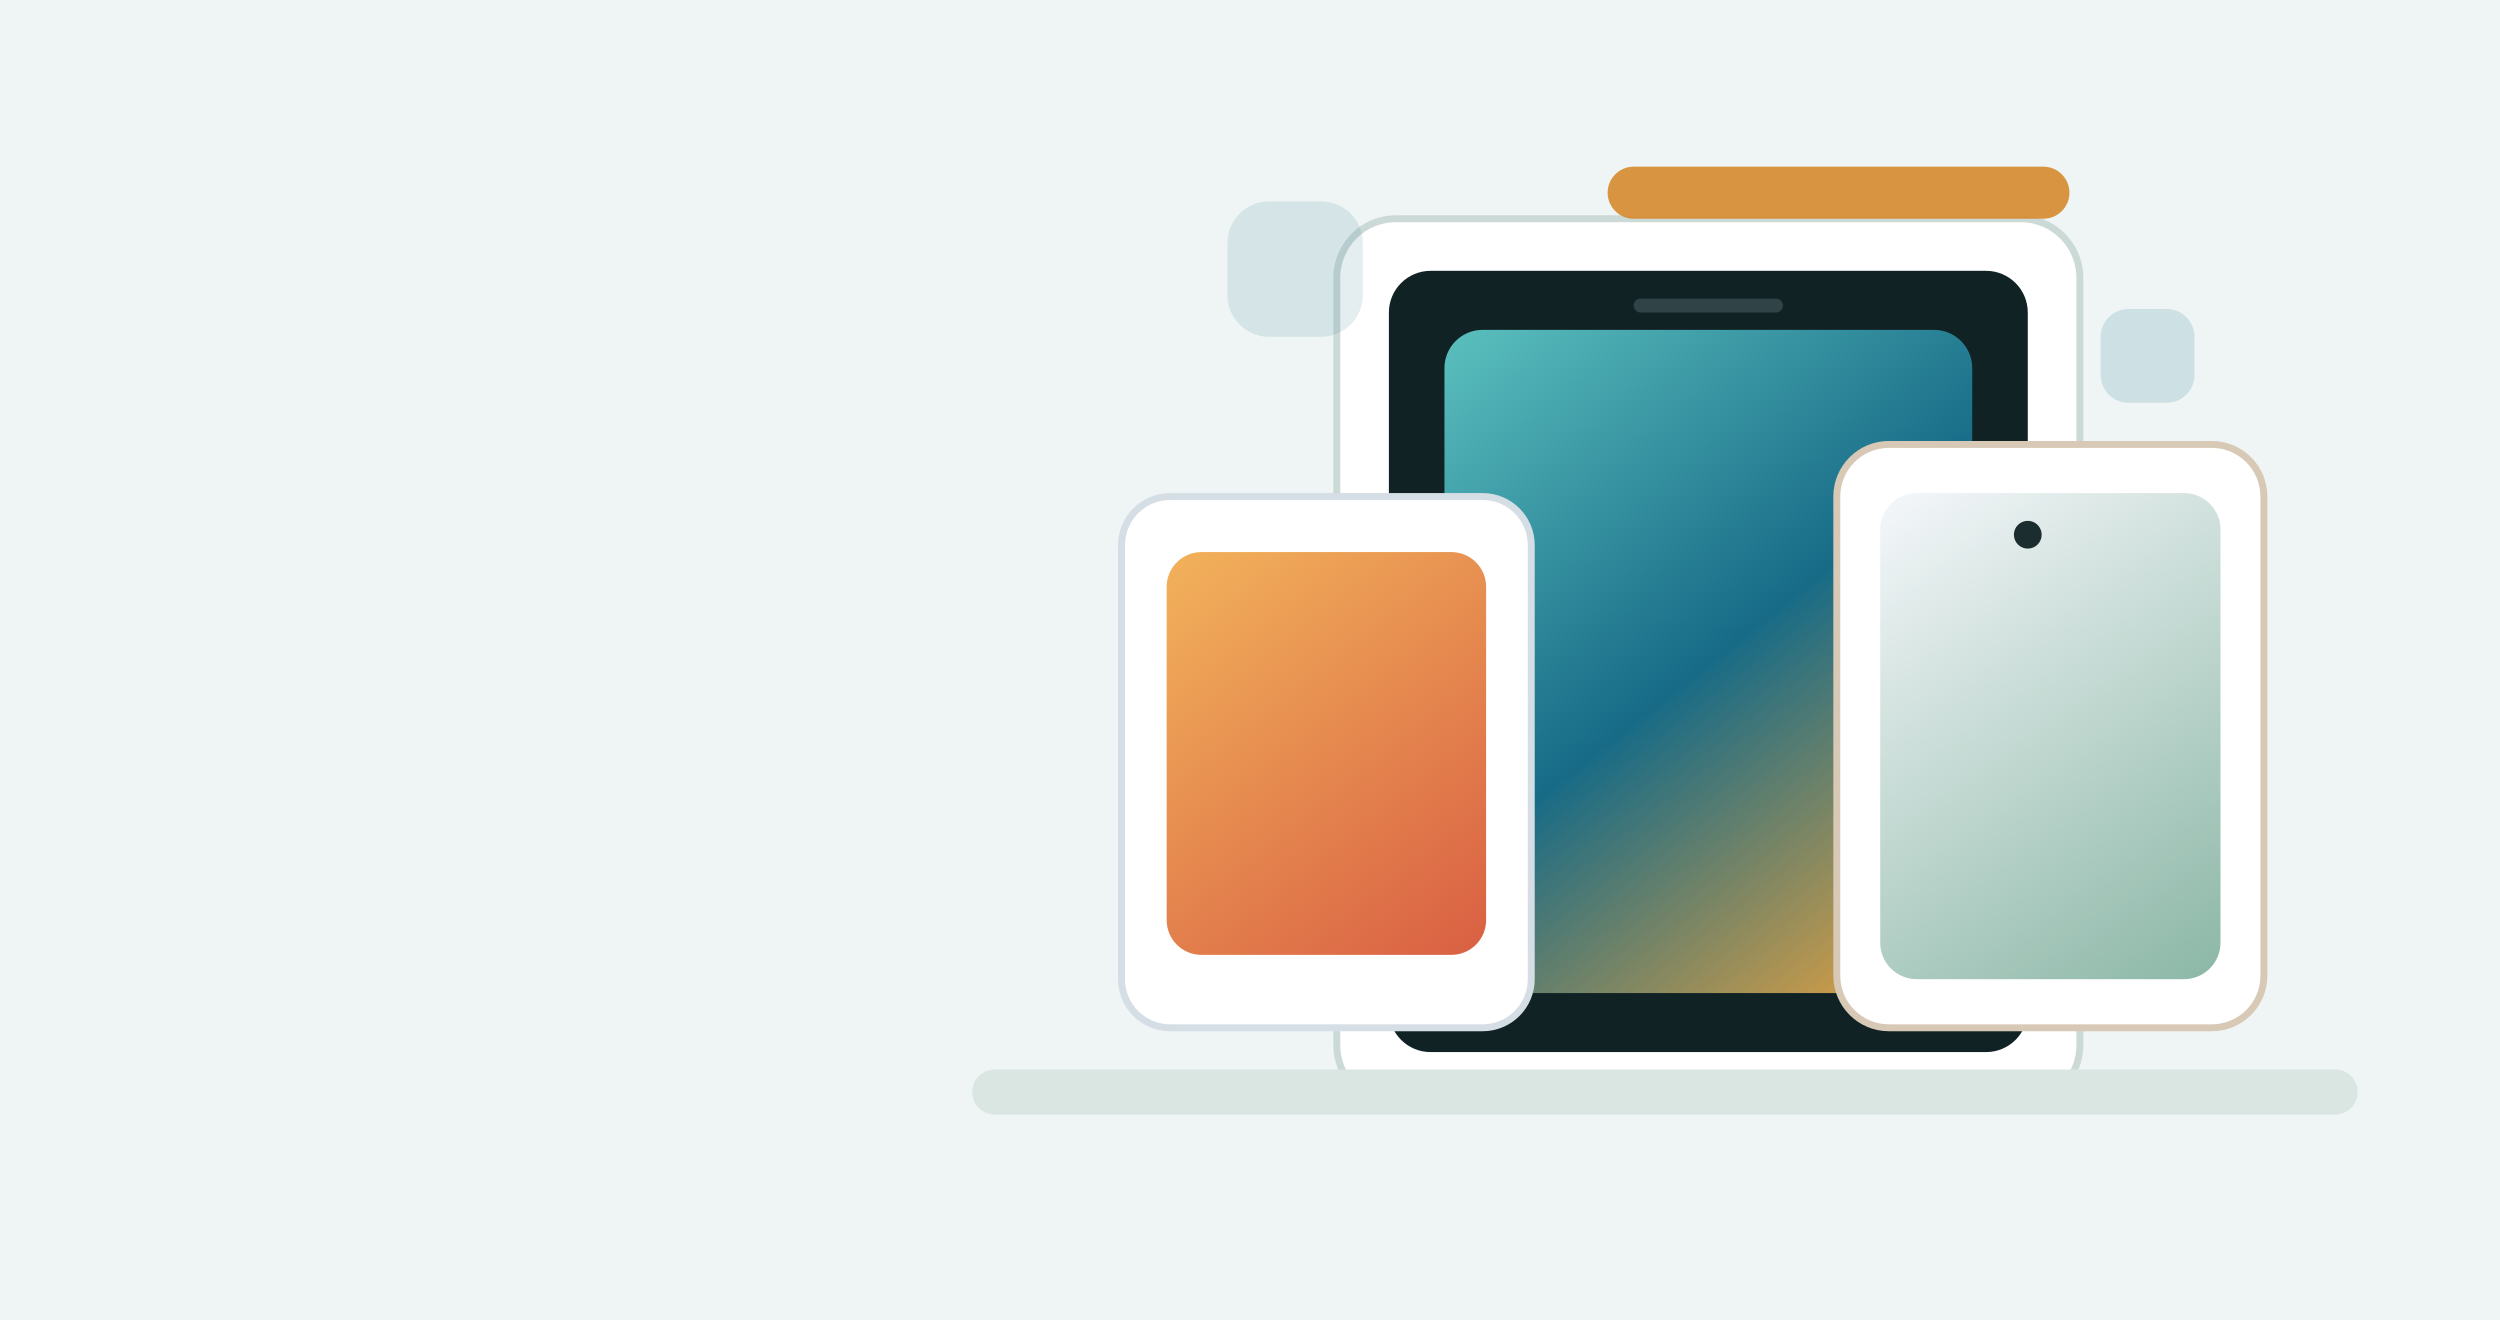
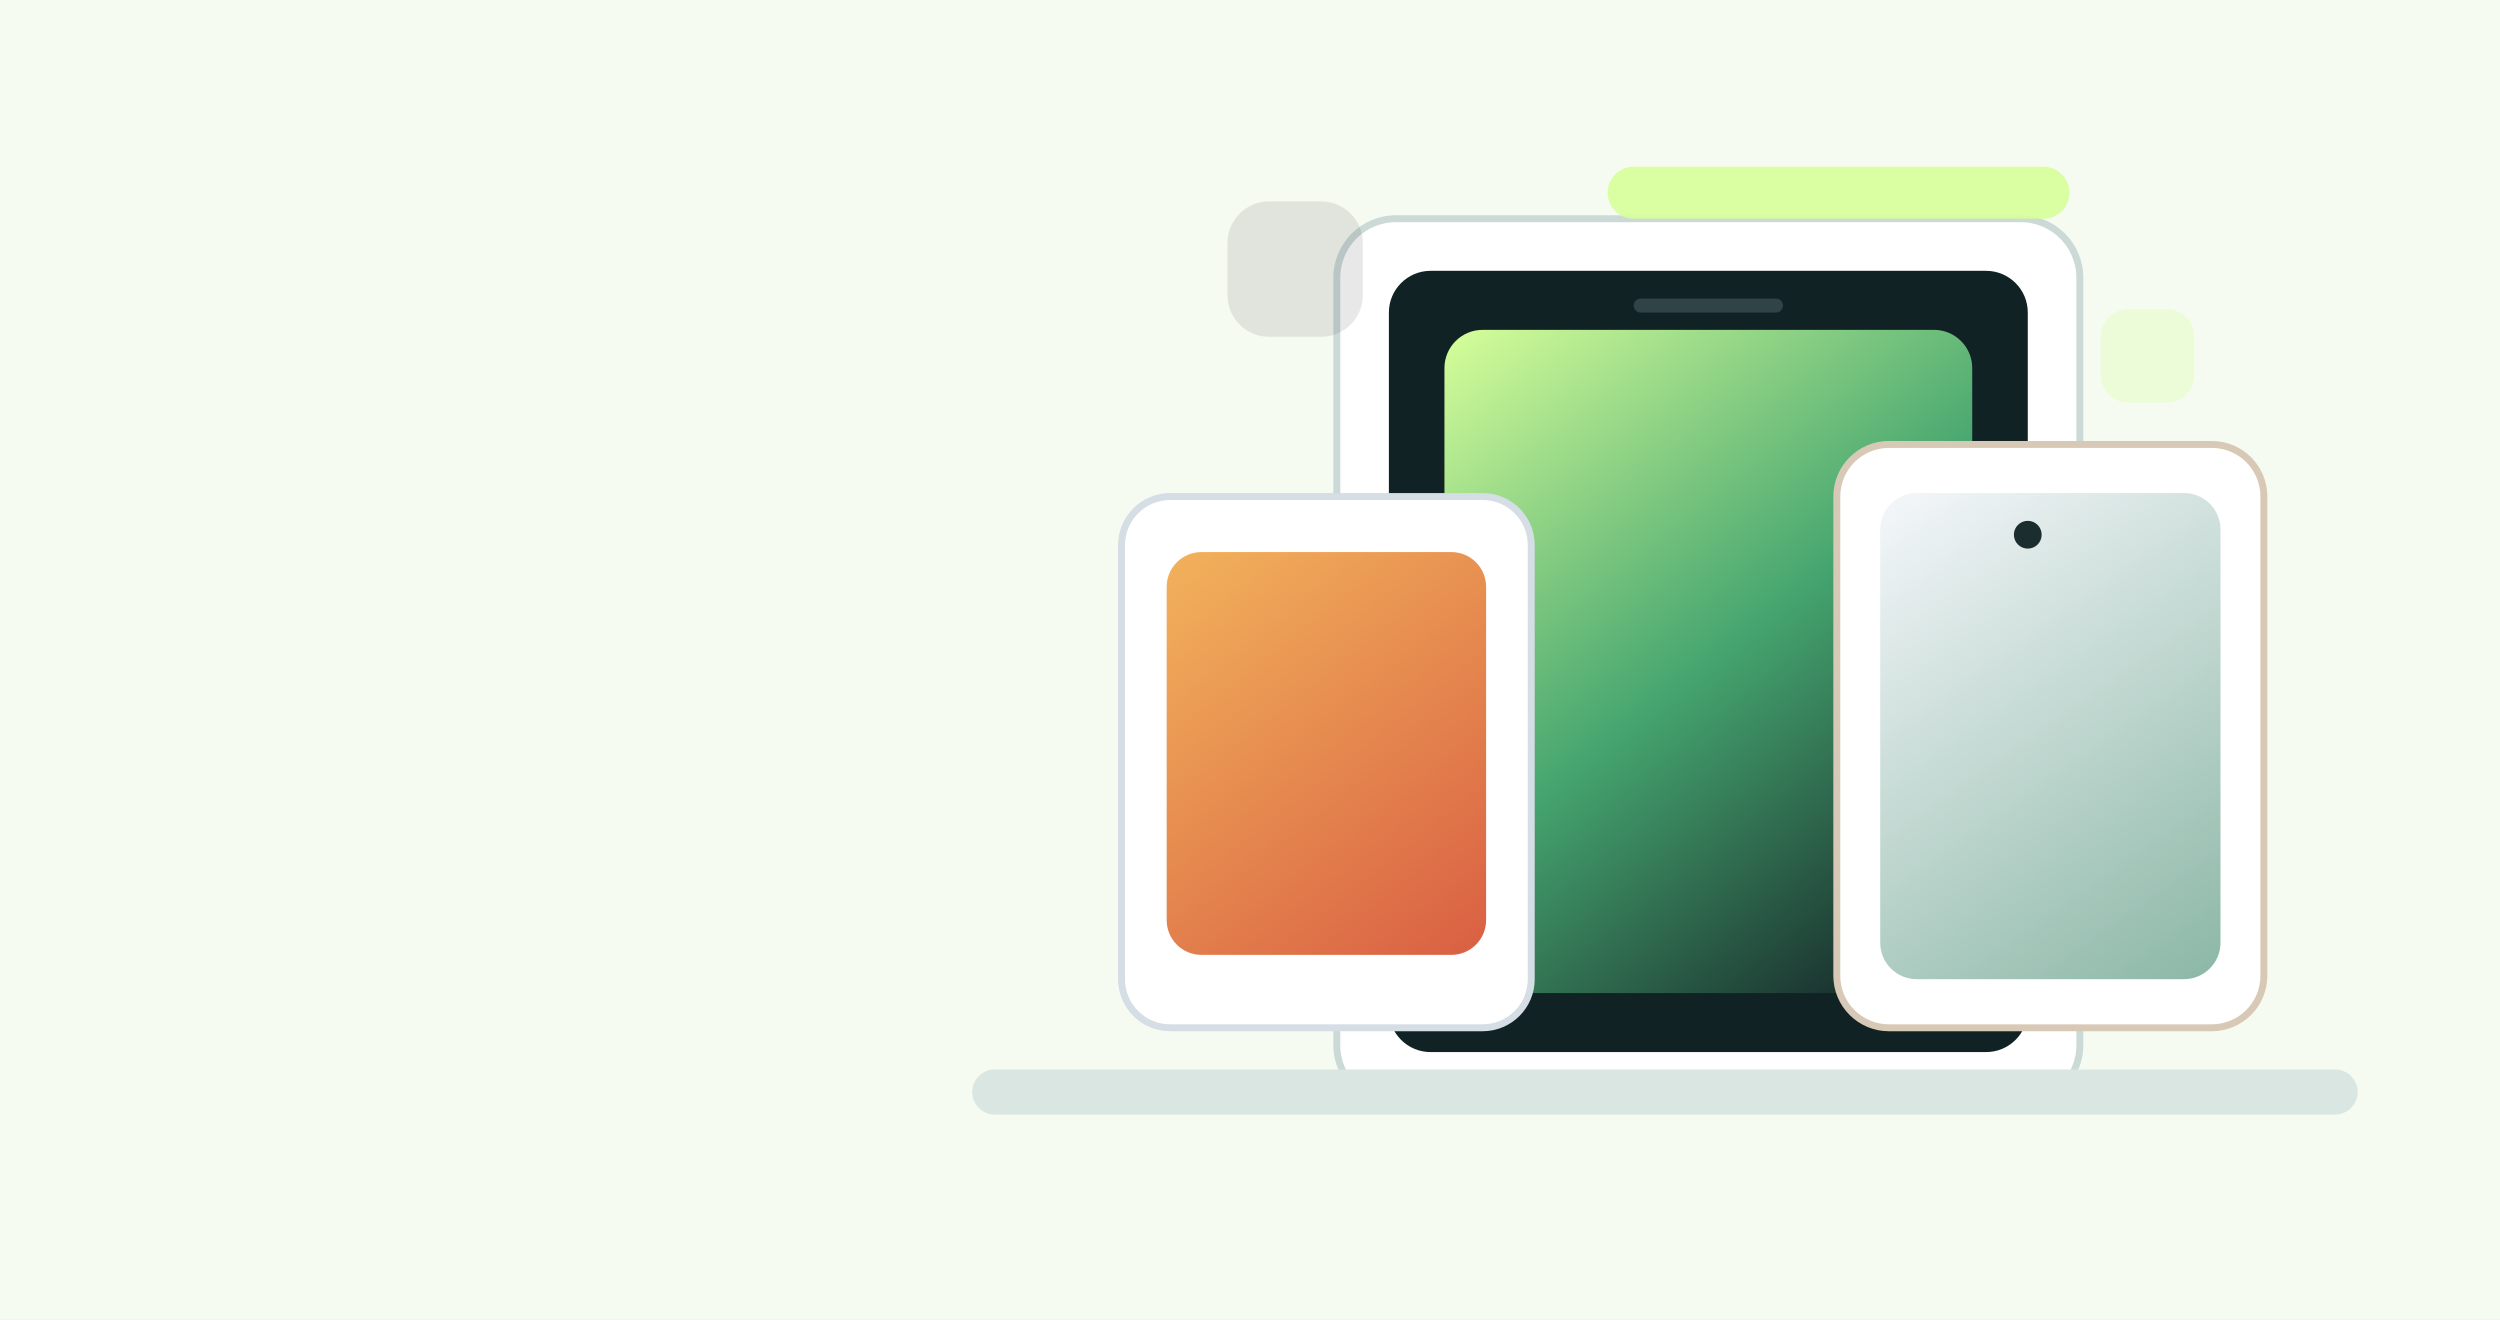
<svg xmlns="http://www.w3.org/2000/svg" width="1440" height="760" viewBox="0 0 1440 760" fill="none">
-   <rect width="1440" height="760" fill="#eef5f4" />
+   <rect width="1440" height="760" fill="#f6fbf2" />
  <rect x="770" y="126" width="428" height="510" rx="34" fill="#ffffff" stroke="#cbd9d7" stroke-width="4" />
  <rect x="800" y="156" width="368" height="450" rx="24" fill="#112225" />
  <rect x="832" y="190" width="304" height="382" rx="22" fill="url(#screenA)" />
  <rect x="941" y="172" width="86" height="8" rx="4" fill="#304447" />
  <rect x="1058" y="256" width="246" height="336" rx="30" fill="#ffffff" stroke="#d8c9b7" stroke-width="4" />
  <rect x="1083" y="284" width="196" height="280" rx="21" fill="url(#screenB)" />
  <circle cx="1168" cy="308" r="8" fill="#1c2d2f" />
  <rect x="646" y="286" width="236" height="306" rx="28" fill="#ffffff" stroke="#d5dde5" stroke-width="4" />
  <rect x="672" y="318" width="184" height="232" rx="20" fill="url(#screenC)" />
  <rect x="560" y="616" width="798" height="26" rx="13" fill="#d9e6e2" />
-   <rect x="926" y="96" width="266" height="30" rx="15" fill="#d78a2d" opacity="0.9" />
-   <rect x="1210" y="178" width="54" height="54" rx="16" fill="#176b87" opacity="0.16" />
-   <rect x="707" y="116" width="78" height="78" rx="24" fill="#176b87" opacity="0.12" />
+   <rect x="926" y="96" width="266" height="30" rx="15" fill="#d7ff9a" opacity="0.9" />
+   <rect x="1210" y="178" width="54" height="54" rx="16" fill="#d7ff9a" opacity="0.3" />
+   <rect x="707" y="116" width="78" height="78" rx="24" fill="#101820" opacity="0.1" />
  <defs>
    <linearGradient id="screenA" x1="832" y1="190" x2="1136" y2="572" gradientUnits="userSpaceOnUse">
-       <stop stop-color="#5bc0be" />
-       <stop offset="0.5" stop-color="#176b87" />
-       <stop offset="1" stop-color="#f1a53b" />
+       <stop stop-color="#d7ff9a" />
+       <stop offset="0.5" stop-color="#45a56f" />
+       <stop offset="1" stop-color="#101820" />
    </linearGradient>
    <linearGradient id="screenB" x1="1083" y1="284" x2="1279" y2="564" gradientUnits="userSpaceOnUse">
      <stop stop-color="#f5f7fa" />
      <stop offset="1" stop-color="#8bb7a6" />
    </linearGradient>
    <linearGradient id="screenC" x1="672" y1="318" x2="856" y2="550" gradientUnits="userSpaceOnUse">
      <stop stop-color="#f2b25b" />
      <stop offset="1" stop-color="#d95f43" />
    </linearGradient>
  </defs>
</svg>
